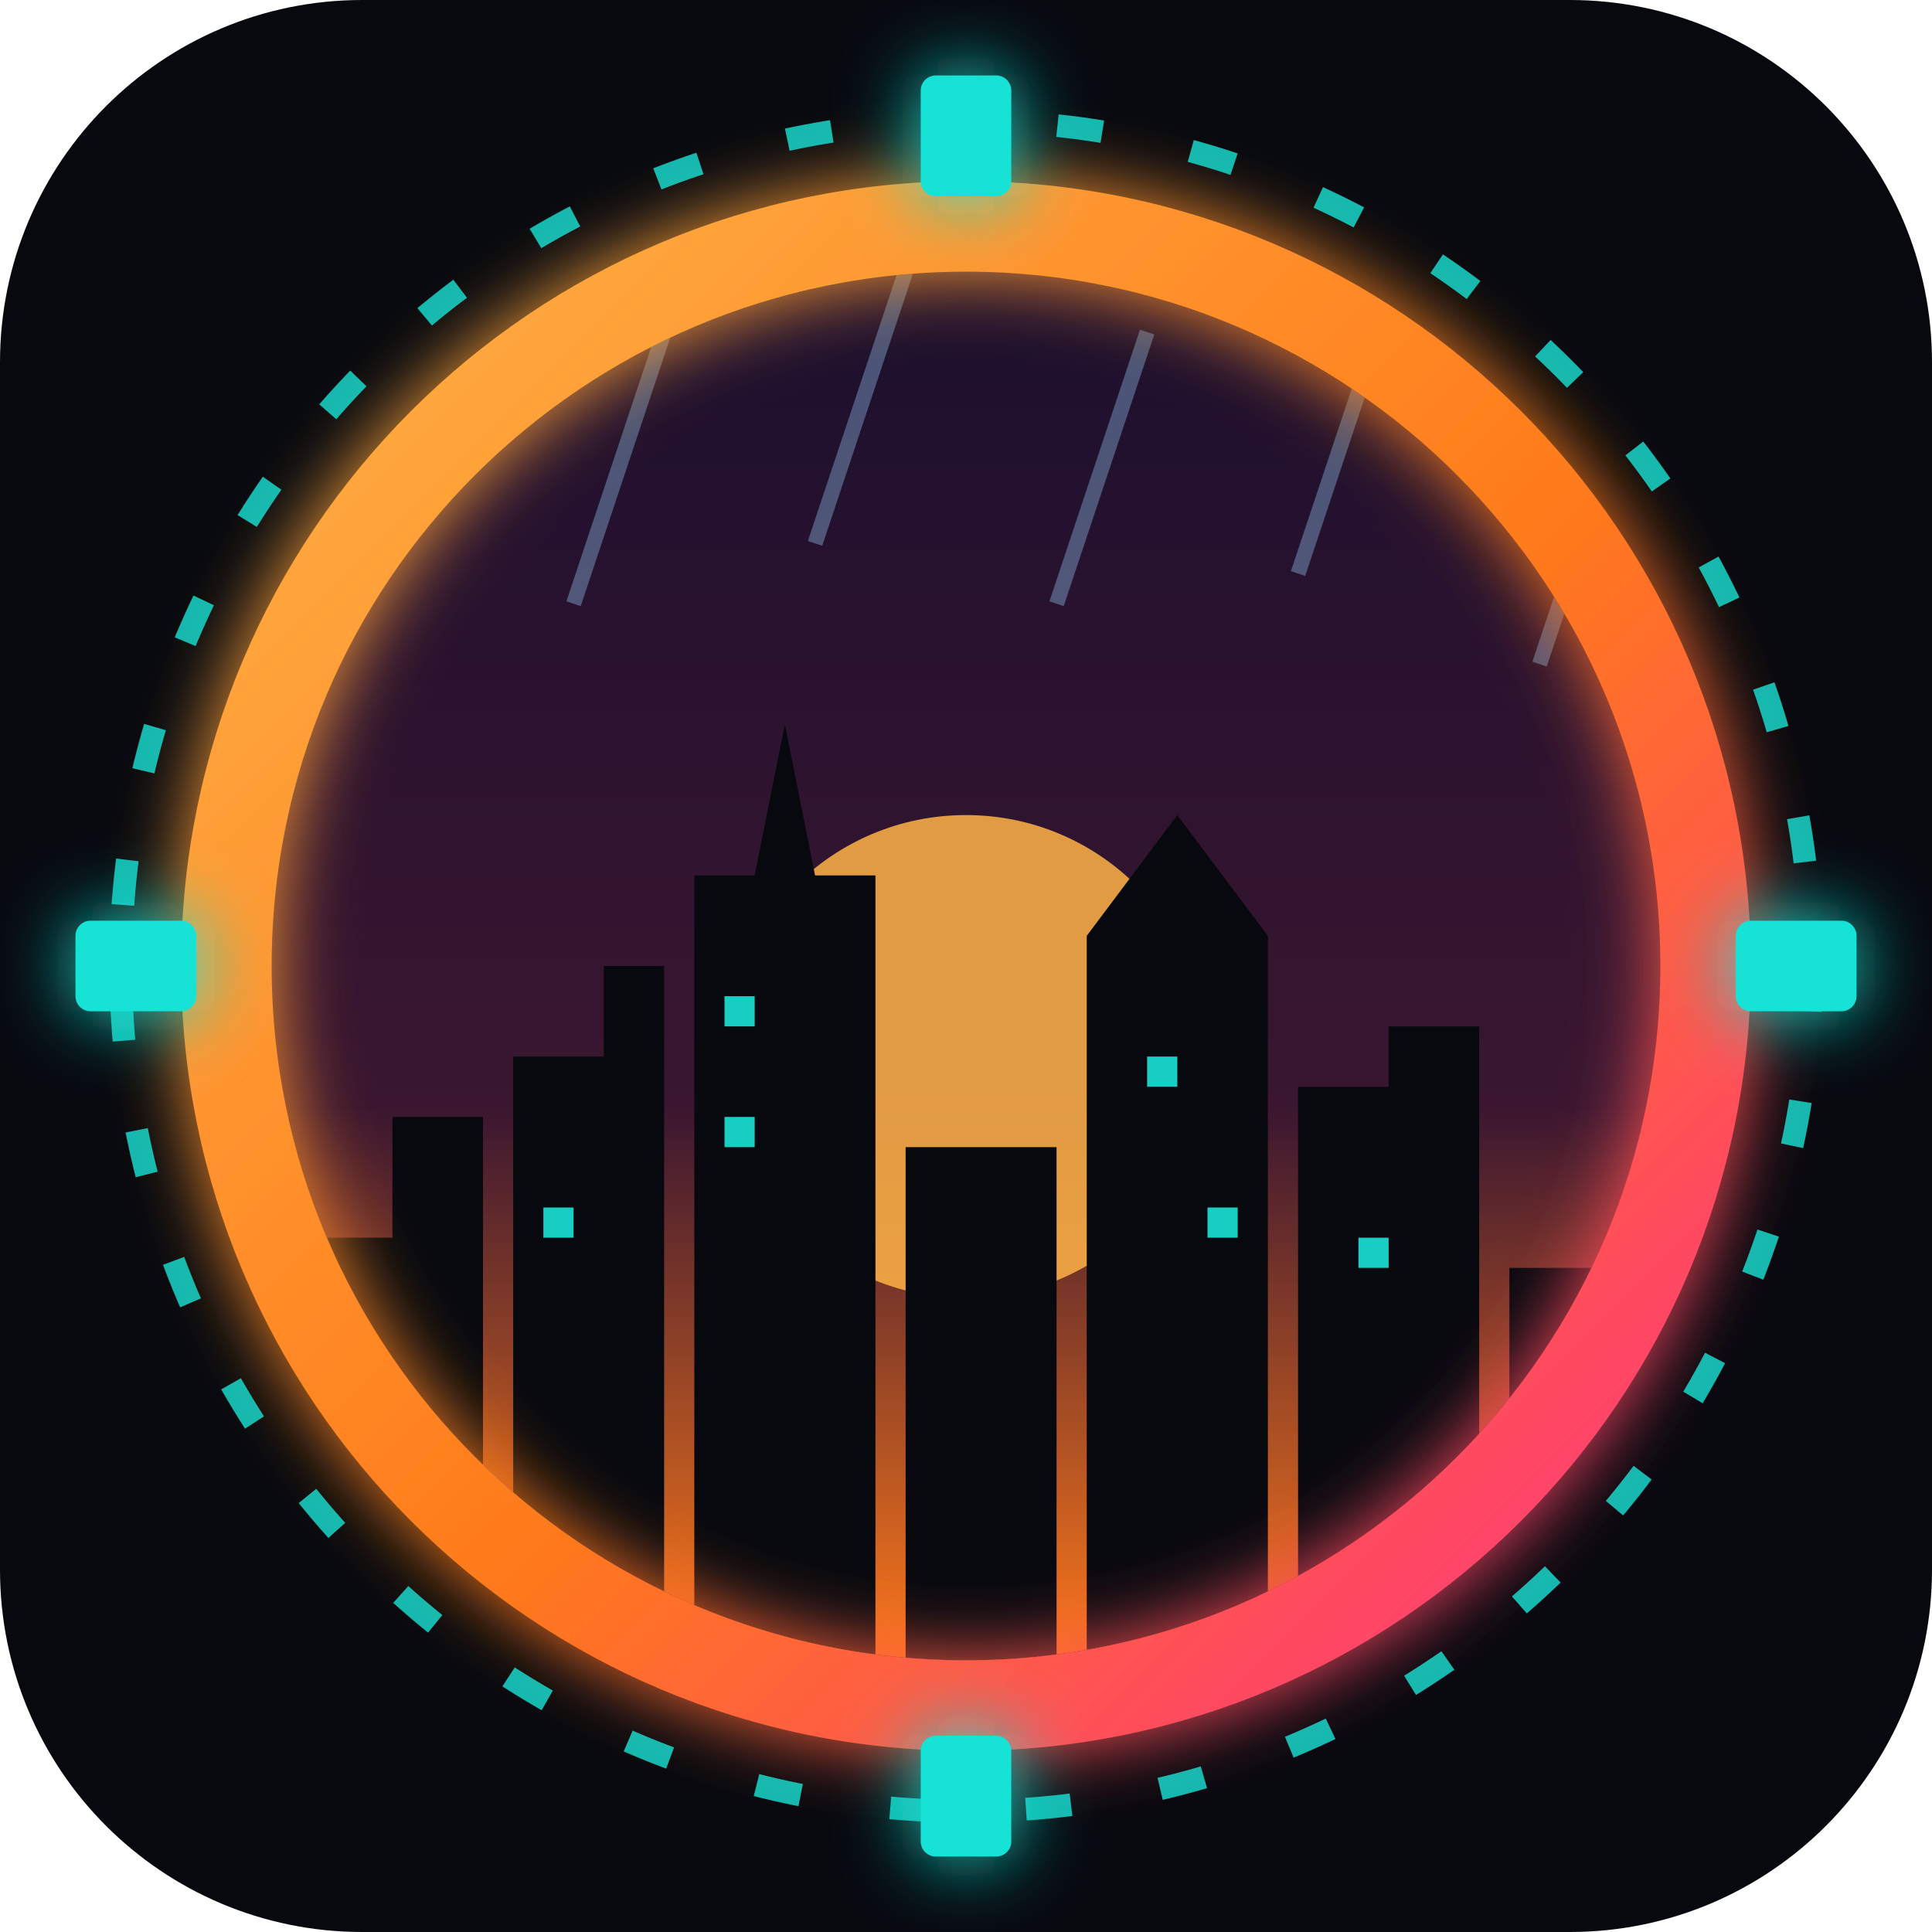
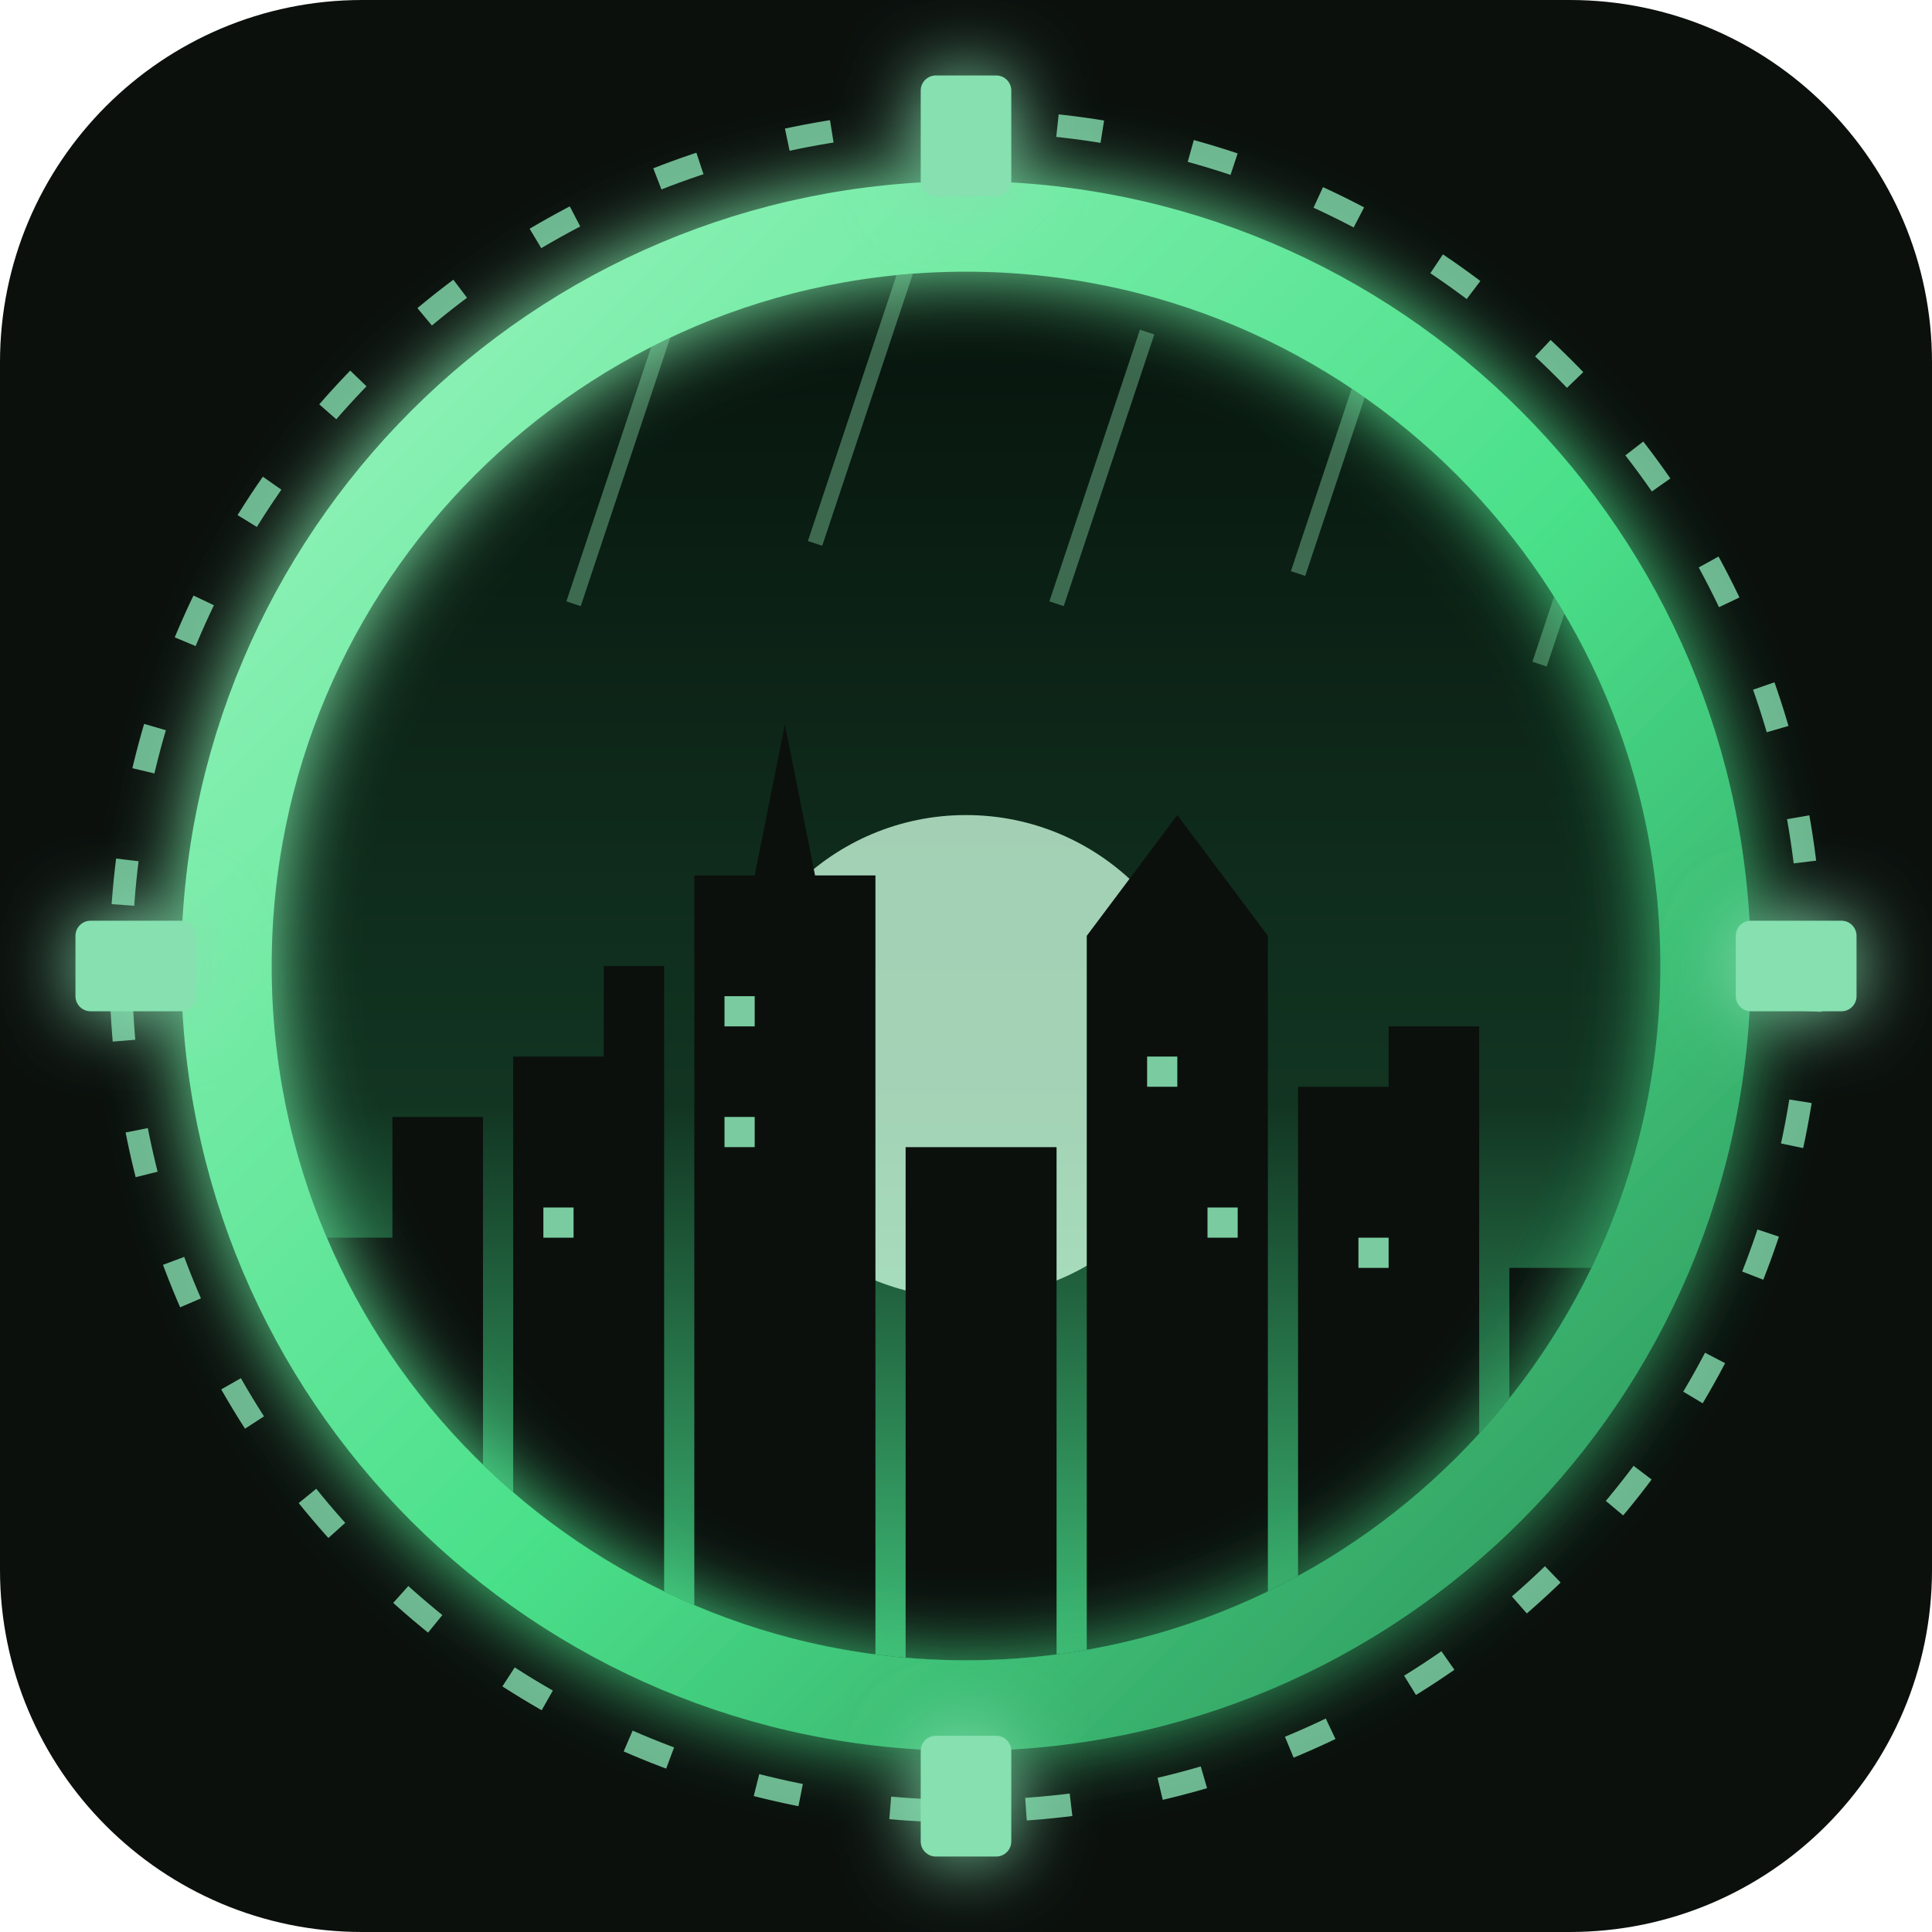
<svg xmlns="http://www.w3.org/2000/svg" viewBox="0 0 128 128" role="img" aria-label="Tannhauser Gate">
  <defs>
    <linearGradient id="tg-ring" x1="0" y1="0" x2="1" y2="1">
-       <stop offset="0" stop-color="#ffb347" />
-       <stop offset="0.55" stop-color="#ff7a1a" />
-       <stop offset="1" stop-color="#ff2e88" />
+       <stop offset="0" stop-color="#9bf5bf" />
+       <stop offset="0.55" stop-color="#4ae08a" />
+       <stop offset="1" stop-color="#2c8f58" />
    </linearGradient>
    <linearGradient id="tg-sky" x1="0" y1="0" x2="0" y2="1">
-       <stop offset="0" stop-color="#1b0f2e" />
-       <stop offset="0.6" stop-color="#3a1630" />
-       <stop offset="1" stop-color="#ff7a1a" />
+       <stop offset="0" stop-color="#07130c" />
+       <stop offset="0.6" stop-color="#123522" />
+       <stop offset="1" stop-color="#3fbf78" />
    </linearGradient>
    <clipPath id="tg-clip">
      <circle cx="64" cy="64" r="46" />
    </clipPath>
    <filter id="tg-glow" x="-30%" y="-30%" width="160%" height="160%">
      <feGaussianBlur stdDeviation="2.5" result="b" />
      <feMerge>
        <feMergeNode in="b" />
        <feMergeNode in="SourceGraphic" />
      </feMerge>
    </filter>
  </defs>
-   <rect width="128" height="128" rx="24" fill="#07090f" />
+   <rect width="128" height="128" rx="24" fill="#0b100d" />
  <g clip-path="url(#tg-clip)">
    <rect x="18" y="18" width="92" height="92" fill="url(#tg-sky)" />
-     <circle cx="64" cy="70" r="16" fill="#ffb347" opacity="0.85" />
-     <g fill="#07090f">
+     <circle cx="64" cy="70" r="16" fill="#c8fadb" opacity="0.8" />
+     <g fill="#0b100d">
      <path d="M18 110V82h8v-8h6v36z" />
      <path d="M34 110V70h6v-6h4v46z" />
      <path d="M46 110V58h4l2-10 2 10h4v52z" />
      <path d="M60 110V76h10v34z" />
      <path d="M72 110V62l6-8 6 8v48z" />
      <path d="M86 110V72h6v-4h6v42z" />
      <path d="M100 110V84h10v26z" />
    </g>
-     <g fill="#19e3d6" opacity="0.9">
+     <g fill="#86e0b0" opacity="0.9">
      <rect x="48" y="66" width="2" height="2" />
      <rect x="48" y="74" width="2" height="2" />
      <rect x="76" y="70" width="2" height="2" />
      <rect x="80" y="80" width="2" height="2" />
      <rect x="36" y="80" width="2" height="2" />
      <rect x="90" y="82" width="2" height="2" />
    </g>
-     <g stroke="#9fd8ff" stroke-opacity="0.35" stroke-width="1">
+     <g stroke="#9bf5bf" stroke-opacity="0.35" stroke-width="1">
      <path d="M28 20l-6 18M44 22l-6 18M60 18l-6 18M76 22l-6 18M92 20l-6 18M108 26l-6 18" />
    </g>
  </g>
  <circle cx="64" cy="64" r="49" fill="none" stroke="url(#tg-ring)" stroke-width="6" filter="url(#tg-glow)" />
-   <circle cx="64" cy="64" r="56" fill="none" stroke="#19e3d6" stroke-width="1.5" stroke-dasharray="3 6" opacity="0.8" />
-   <g fill="#19e3d6" filter="url(#tg-glow)">
+   <circle cx="64" cy="64" r="56" fill="none" stroke="#86e0b0" stroke-width="1.5" stroke-dasharray="3 6" opacity="0.8" />
+   <g fill="#86e0b0" filter="url(#tg-glow)">
    <rect x="61" y="5" width="6" height="8" rx="1" />
    <rect x="61" y="115" width="6" height="8" rx="1" />
    <rect x="5" y="61" width="8" height="6" rx="1" />
    <rect x="115" y="61" width="8" height="6" rx="1" />
  </g>
</svg>
